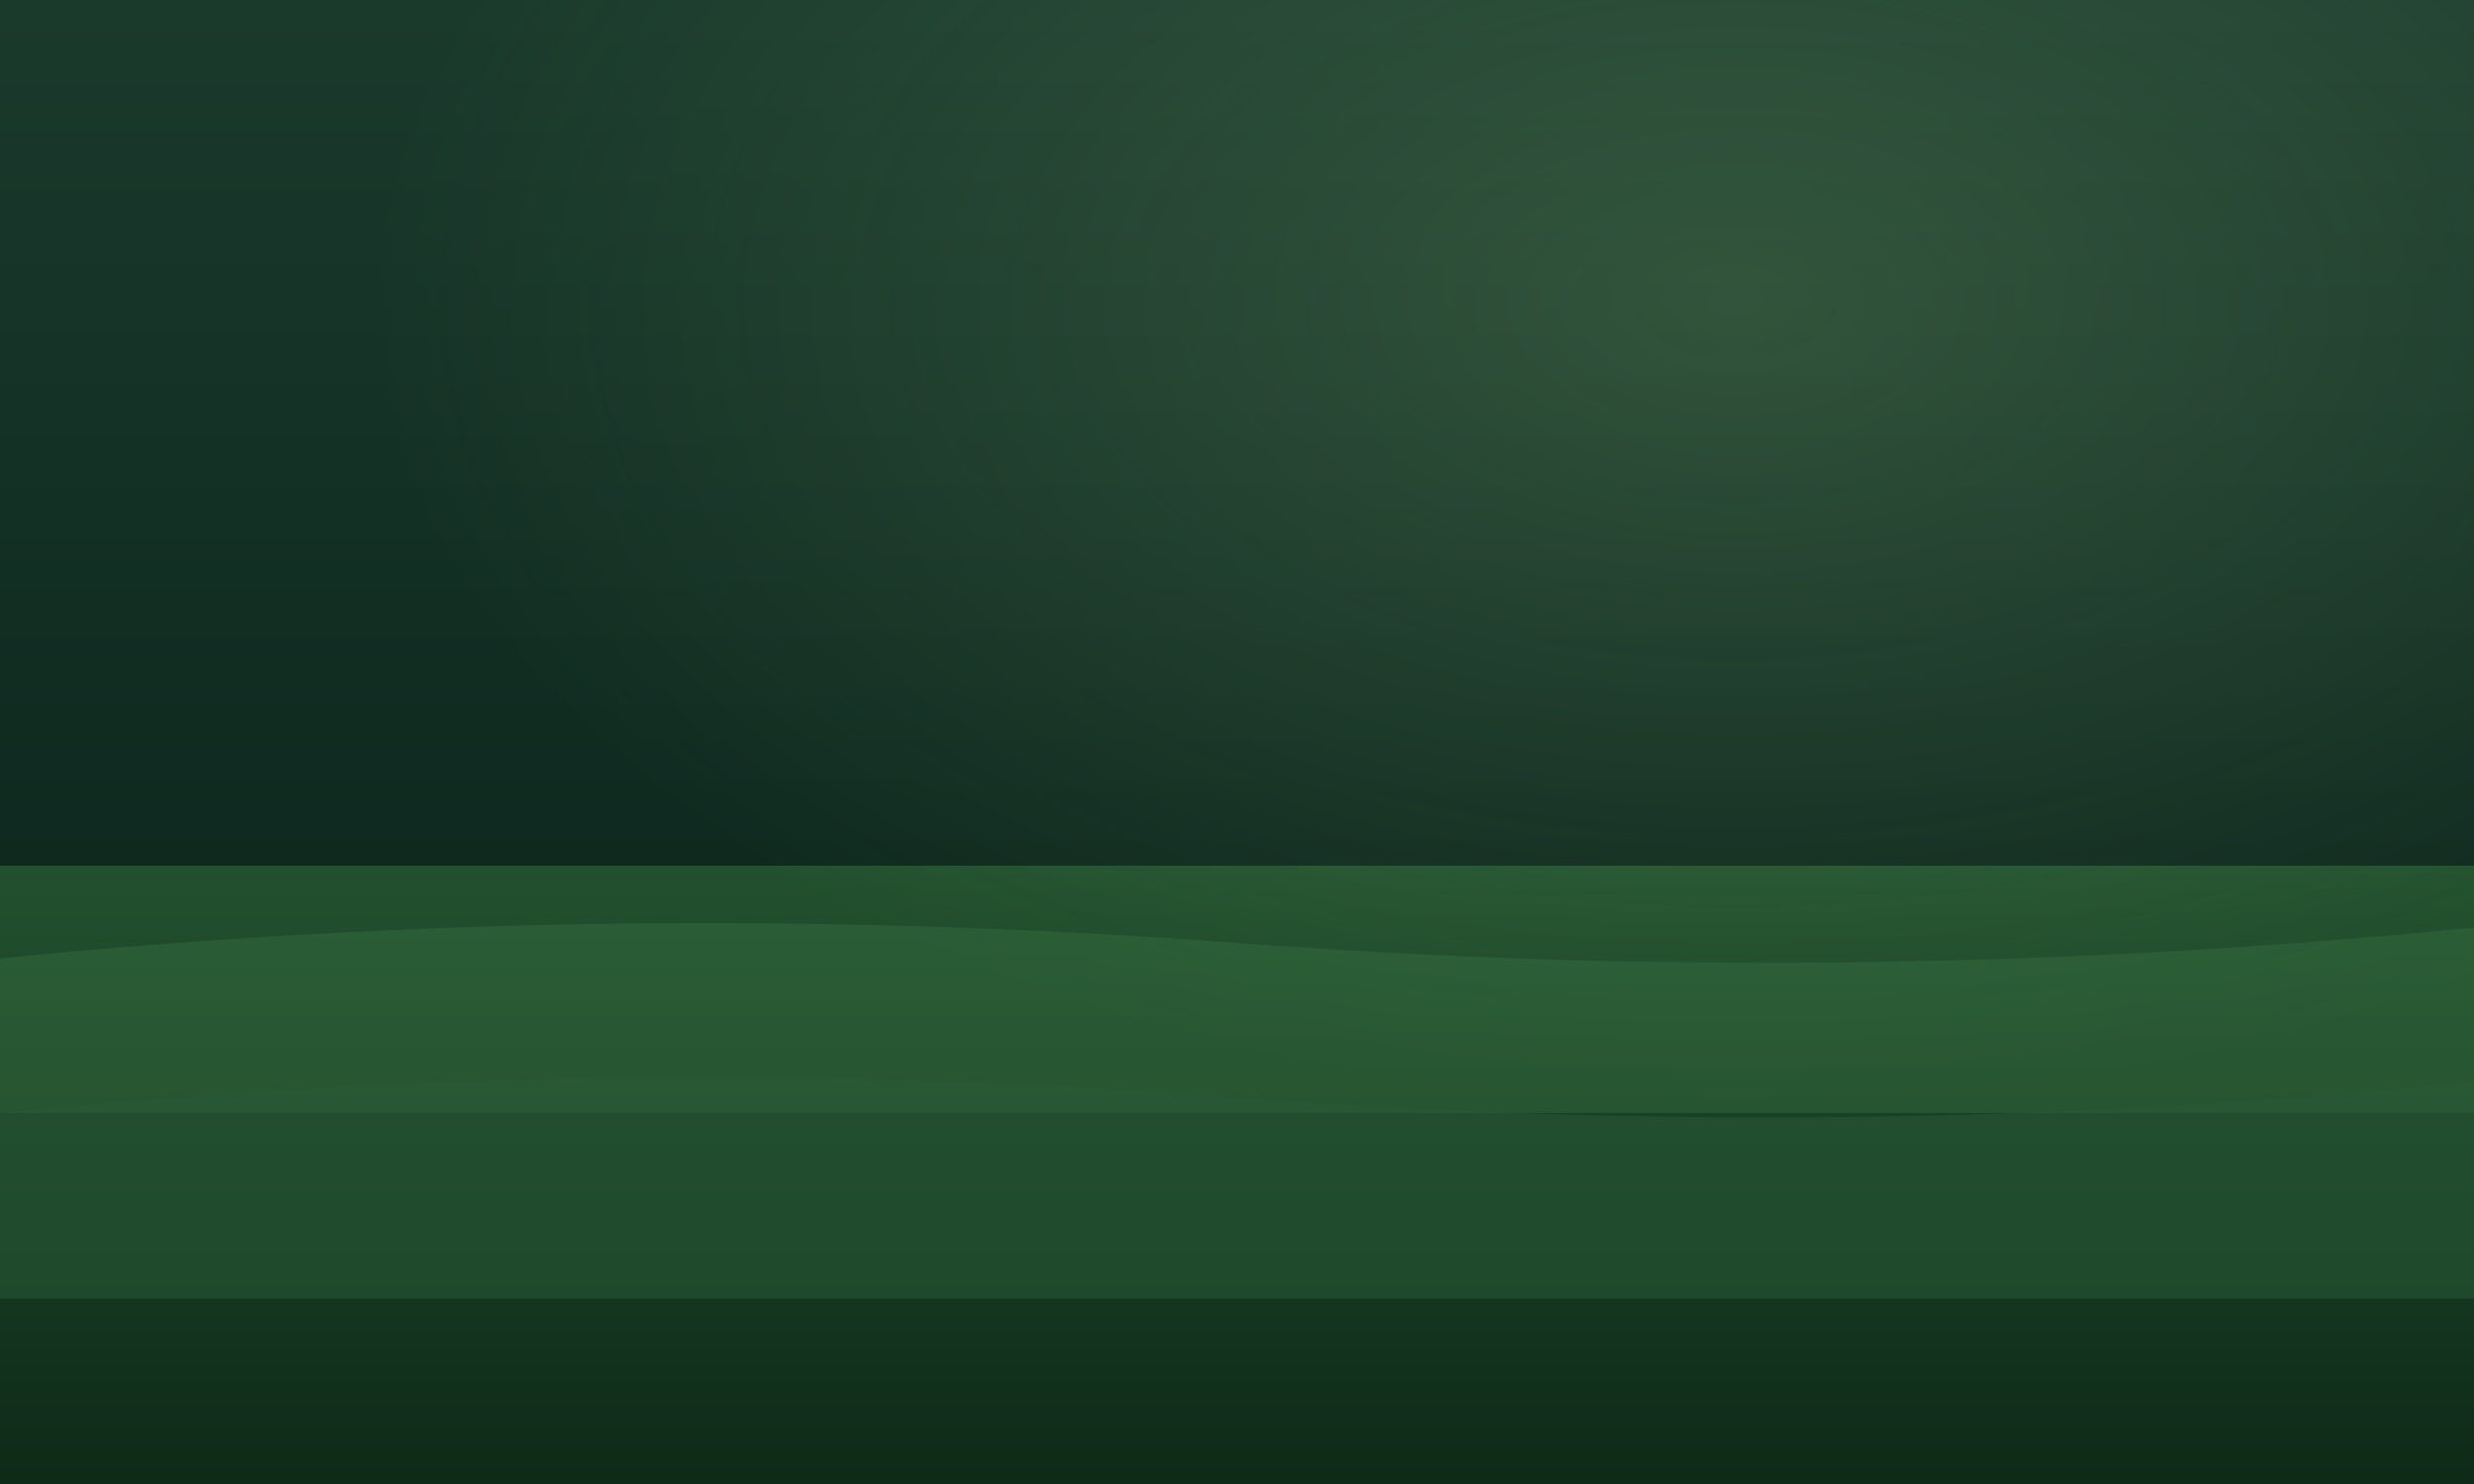
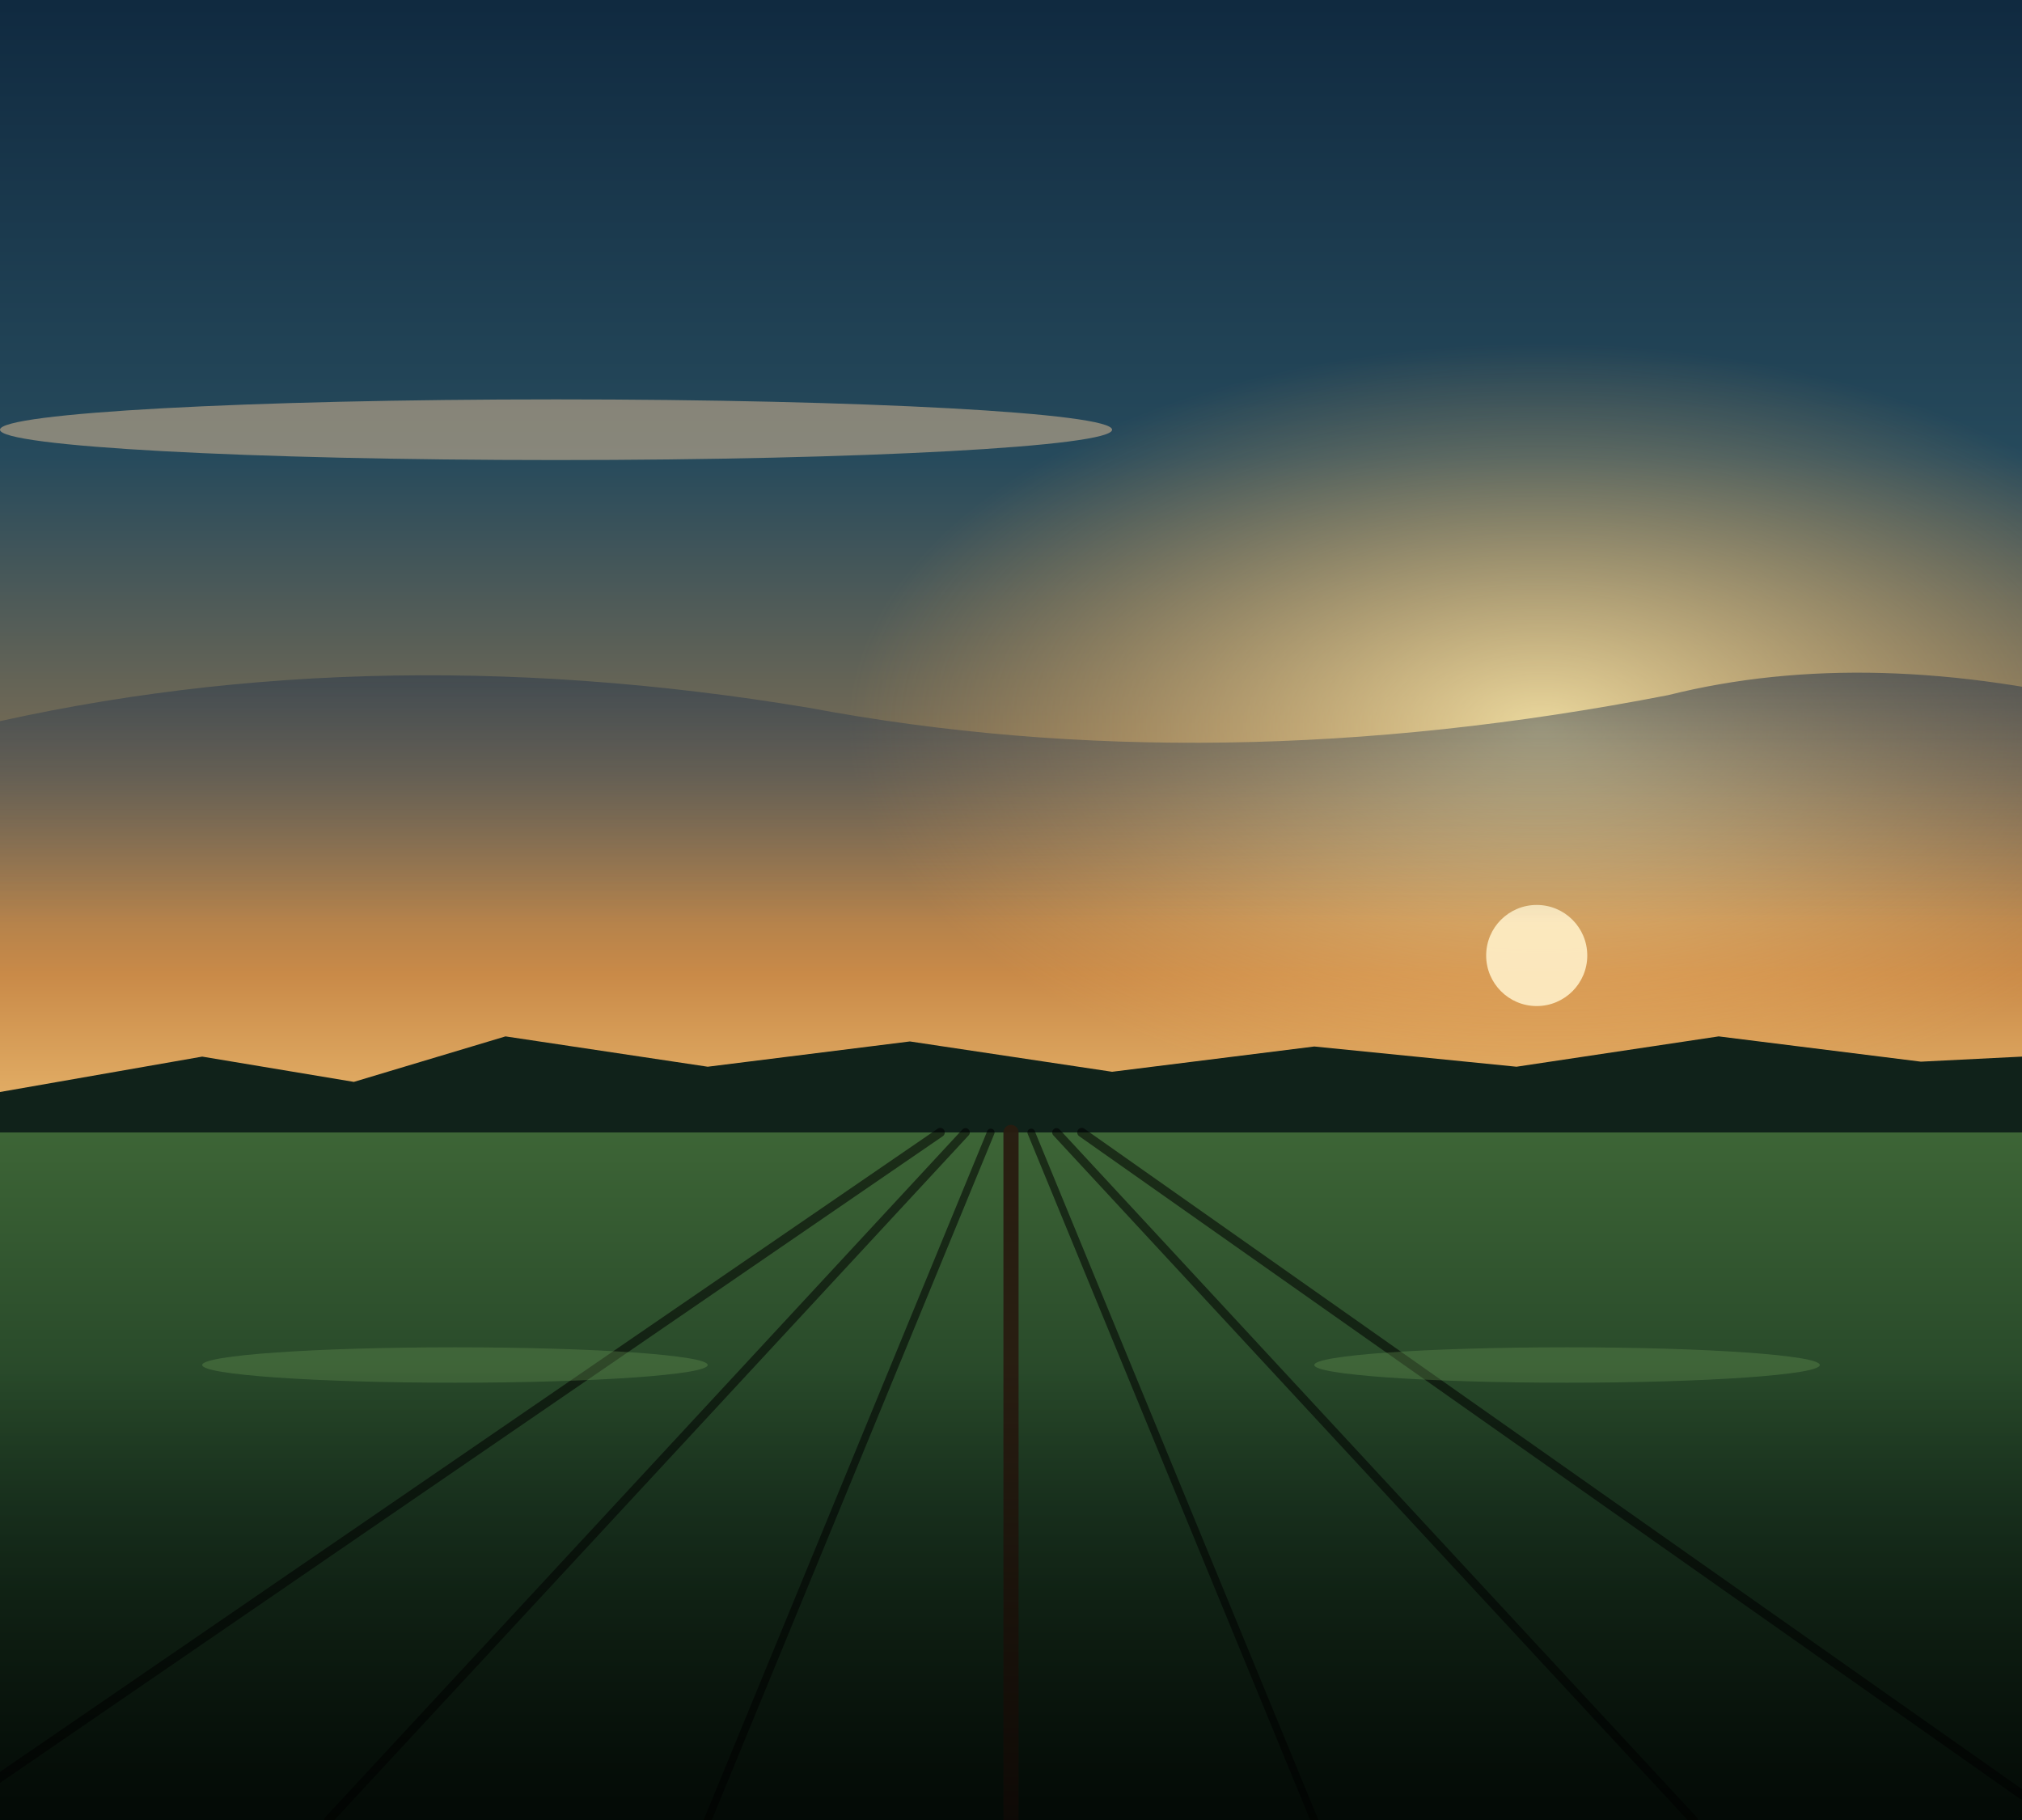
- <svg xmlns="http://www.w3.org/2000/svg" viewBox="0 0 800 480" preserveAspectRatio="xMidYMid slice" role="img" aria-label="Calm green field">
+ <svg xmlns="http://www.w3.org/2000/svg" viewBox="0 0 800 720" preserveAspectRatio="xMidYMid slice" role="img" aria-label="Crop rows at golden hour">
  <defs>
    <linearGradient id="sky" x1="0" y1="0" x2="0" y2="1">
-       <stop offset="0%" stop-color="#1a3a2c" />
-       <stop offset="55%" stop-color="#0f2a20" />
-       <stop offset="100%" stop-color="#091c14" />
+       <stop offset="0%" stop-color="#102a40" />
+       <stop offset="40%" stop-color="#264a5c" />
+       <stop offset="68%" stop-color="#7d6e54" />
+       <stop offset="86%" stop-color="#c98a48" />
+       <stop offset="100%" stop-color="#e9b76d" />
    </linearGradient>
-     <linearGradient id="field" x1="0" y1="0" x2="0" y2="1">
-       <stop offset="0%" stop-color="#22512f" />
-       <stop offset="100%" stop-color="#0e2a18" />
+     <radialGradient id="sun" cx="76%" cy="64%" r="34%">
+       <stop offset="0%" stop-color="rgba(255,235,170,0.85)" />
+       <stop offset="100%" stop-color="rgba(255,180,90,0)" />
+     </radialGradient>
+     <linearGradient id="cloud" x1="0" y1="0" x2="0" y2="1">
+       <stop offset="0%" stop-color="rgba(40,55,75,0.55)" />
+       <stop offset="100%" stop-color="rgba(60,75,95,0)" />
    </linearGradient>
-     <radialGradient id="glow" cx="70%" cy="20%" r="55%">
-       <stop offset="0%" stop-color="rgba(180,230,150,0.18)" />
-       <stop offset="100%" stop-color="rgba(180,230,150,0)" />
-     </radialGradient>
+     <linearGradient id="canopy" x1="0" y1="0" x2="0" y2="1">
+       <stop offset="0%" stop-color="#3d6536" />
+       <stop offset="55%" stop-color="#1d3a23" />
+       <stop offset="100%" stop-color="#0a1c10" />
+     </linearGradient>
+     <linearGradient id="furrow" x1="0" y1="0" x2="0" y2="1">
+       <stop offset="0%" stop-color="rgba(0,0,0,0.0)" />
+       <stop offset="100%" stop-color="rgba(0,0,0,0.65)" />
+     </linearGradient>
  </defs>
-   <rect width="800" height="480" fill="url(#sky)" />
-   <rect x="0" y="280" width="800" height="200" fill="url(#field)" />
-   <rect width="800" height="480" fill="url(#glow)" />
-   <path d="M0,310 Q200,290 400,305 T800,300 L800,360 L0,360 Z" fill="rgba(60,120,70,0.35)" />
-   <path d="M0,360 Q200,340 400,355 T800,350 L800,420 L0,420 Z" fill="rgba(40,90,55,0.55)" />
+   <rect width="800" height="450" fill="url(#sky)" />
+   <rect width="800" height="450" fill="url(#sun)" />
+   <circle cx="608" cy="378" r="20" fill="rgba(255,240,200,0.9)" />
+   <ellipse cx="220" cy="170" rx="220" ry="12" fill="rgba(255,210,160,0.45)" />
+   <path d="M -20,290 Q 140,250 320,280 Q 480,310 660,275 Q 740,255 840,280 L 840,365 L -20,365 Z" fill="url(#cloud)" />
+   <path d="M 0,432 L 80,418 L 140,428 L 200,410 L 280,422 L 360,412 L 440,424            L 520,414 L 600,422 L 680,410 L 760,420 L 800,418 L 800,448 L 0,448 Z" fill="#10221a" />
+   <rect x="0" y="448" width="800" height="272" fill="url(#canopy)" />
+   <g stroke="rgba(0,0,0,0.55)" stroke-linecap="round" fill="none">
+     <path d="M 400,448 L 400,720" stroke-width="6" stroke="rgba(40,28,16,0.95)" />
+     <path d="M 408,448 L 520,720" stroke-width="3" />
+     <path d="M 418,448 L 670,720" stroke-width="3.4" />
+     <path d="M 428,448 L 800,710" stroke-width="3.6" />
+     <path d="M 392,448 L 280,720" stroke-width="3" />
+     <path d="M 382,448 L 130,720" stroke-width="3.4" />
+     <path d="M 372,448 L  -10,710" stroke-width="3.6" />
+   </g>
+   <g fill="rgba(115,160,90,0.30)">
+     <ellipse cx="180" cy="540" rx="100" ry="7" />
+     <ellipse cx="620" cy="540" rx="100" ry="7" />
+   </g>
+   <rect x="0" y="540" width="800" height="180" fill="url(#furrow)" />
</svg>
